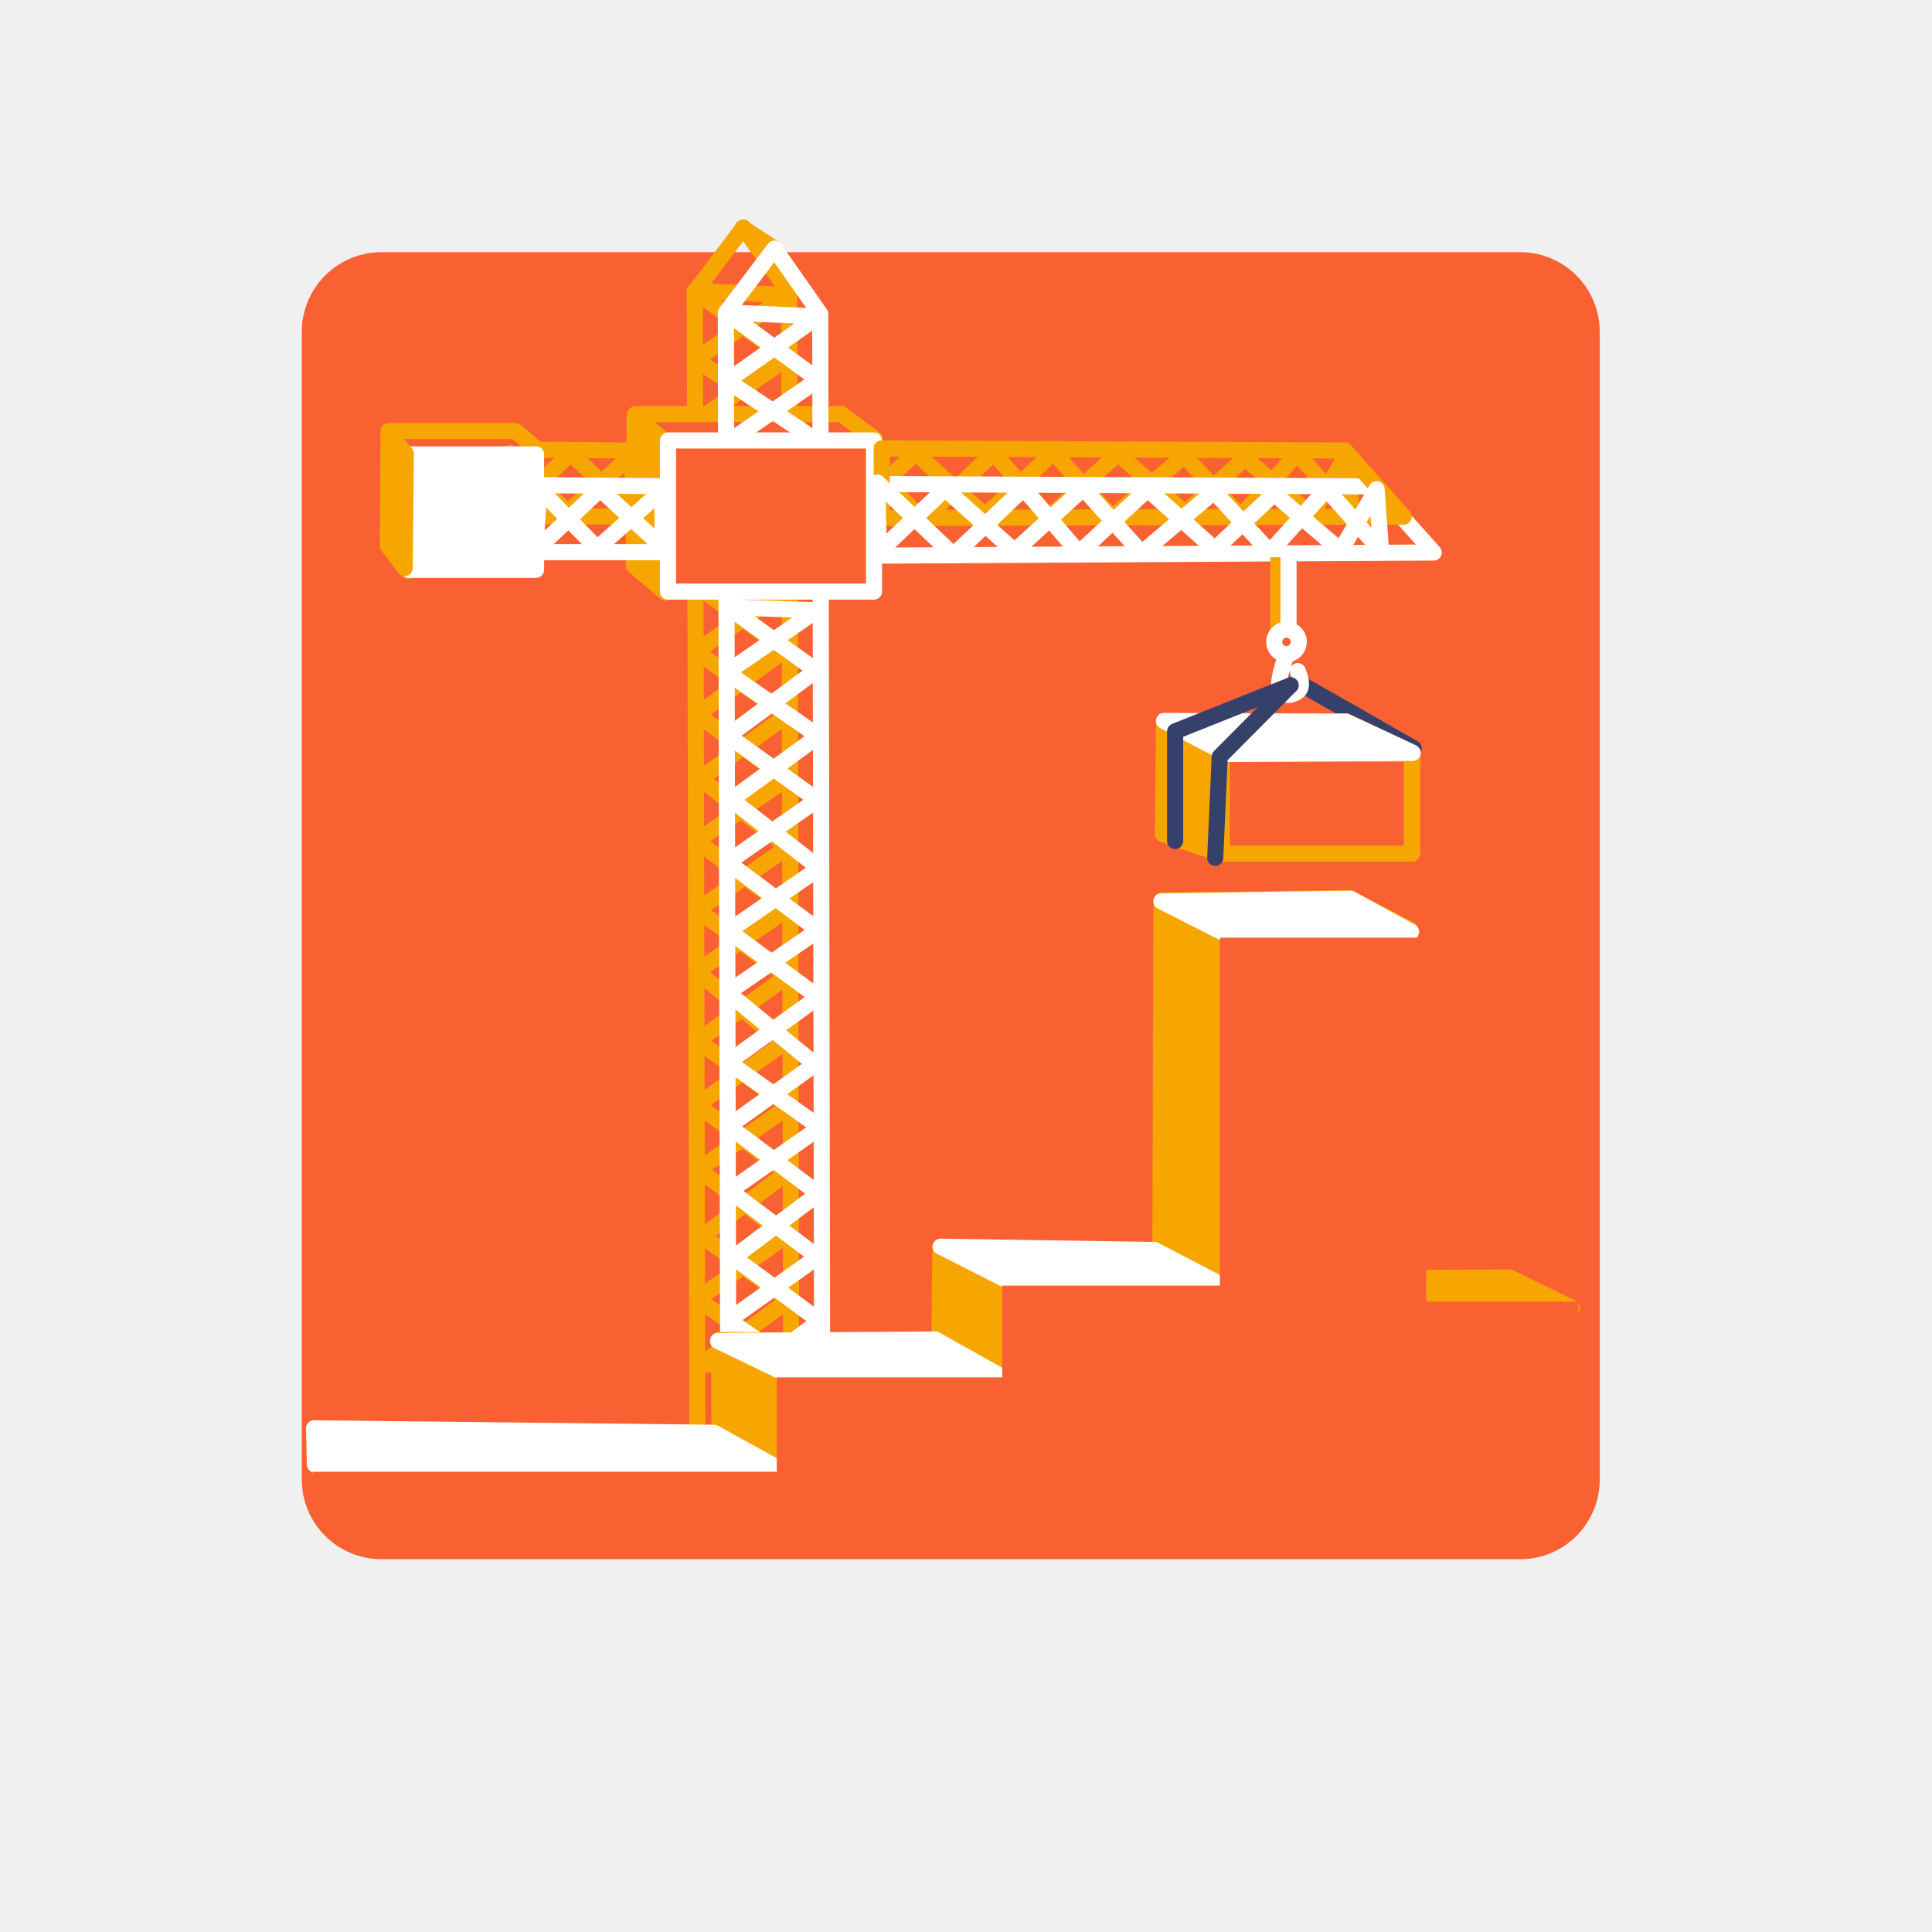
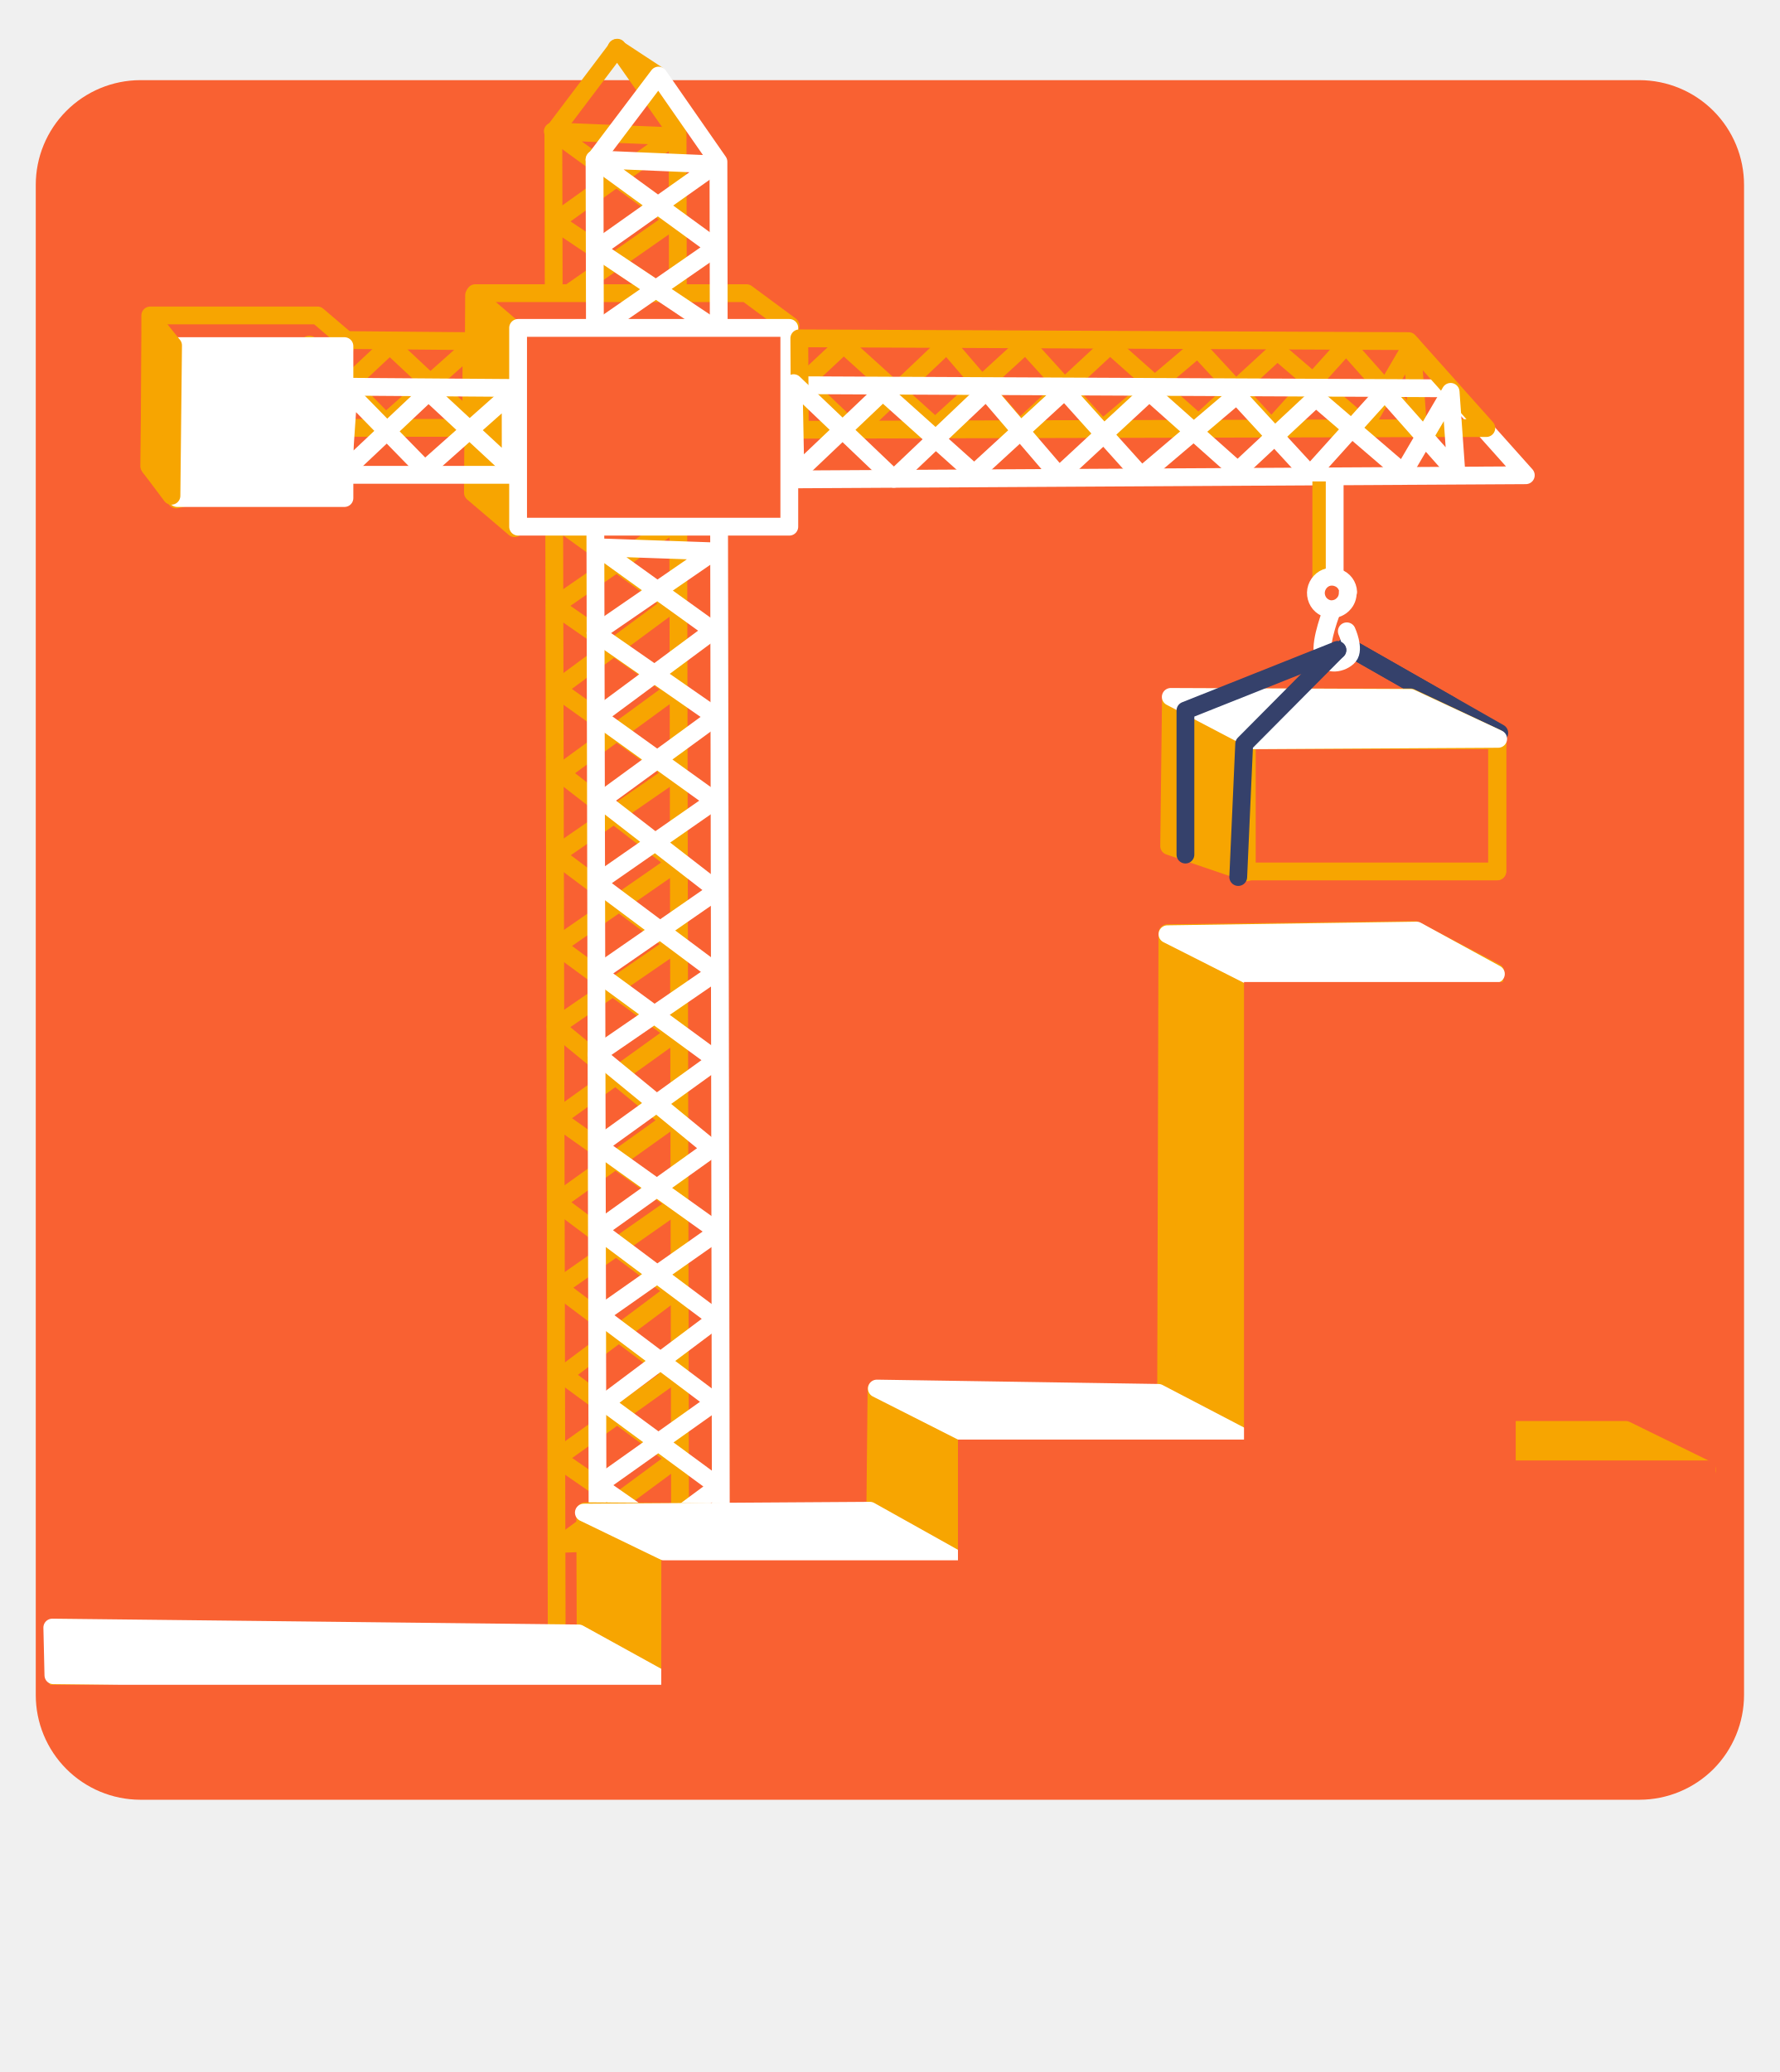
- <svg xmlns="http://www.w3.org/2000/svg" width="300" height="300" viewBox="0 0 300 300" fill="none">
-   <path fill-rule="evenodd" clip-rule="evenodd" d="M59.178 39.159H236.08C239.357 39.168 242.497 40.477 244.809 42.797C247.121 45.118 248.418 48.261 248.413 51.536V229.726C248.41 233.006 247.115 236.152 244.808 238.483C243.664 239.631 242.306 240.542 240.81 241.165C239.314 241.787 237.709 242.109 236.089 242.112H59.186C55.911 242.101 52.774 240.791 50.463 238.471C48.153 236.15 46.858 233.008 46.862 229.735V51.536C46.858 48.263 48.153 45.121 50.463 42.8C52.774 40.48 55.911 39.17 59.186 39.159H59.178Z" fill="#F96132" />
-   <path fill-rule="evenodd" clip-rule="evenodd" d="M115.334 35.371L120.096 38.497L115.334 35.371Z" fill="#F96132" />
-   <path d="M115.334 35.371L120.096 38.497" stroke="#F7A501" stroke-width="2.5" stroke-linecap="round" stroke-linejoin="round" />
-   <path d="M108.291 225.494L107.889 45.327L115.435 35.33L122.544 45.469L122.871 227.036L108.291 225.494Z" stroke="#F7A501" stroke-width="2.5" stroke-linecap="round" stroke-linejoin="round" />
-   <path d="M122.2 211.425L108.291 201.737L122.092 191.858L108.459 181.601L122.544 171.763L108.291 161.648L122.251 151.592L108.291 141.293L122.393 131.514L108.711 120.905L122.242 111.025L108.057 101.17L122.05 91.492L108.275 91.014L121.941 100.894L108.275 110.992L122.117 120.93L108.191 130.601L122.293 141.159L108.191 150.846L121.706 161.983L108.291 171.57L122.268 182.07L109.046 191.975L122.46 201.855L108.828 211.911L122.2 211.425Z" stroke="#F7A501" stroke-width="2.5" stroke-linecap="round" stroke-linejoin="round" />
-   <path d="M107.948 65.556L122.259 65.355L108.073 55.86L122.184 45.804L107.872 45.209L122.2 55.651L107.948 65.556Z" stroke="#F7A501" stroke-width="2.5" stroke-linecap="round" stroke-linejoin="round" />
-   <path fill-rule="evenodd" clip-rule="evenodd" d="M98.675 64.299H130.643L135.824 68.137L130.643 87.779H98.675V64.299Z" fill="#F96132" stroke="#F7A501" stroke-width="2.5" stroke-linecap="round" stroke-linejoin="round" />
-   <path d="M113.112 228.746L112.71 48.578L120.255 38.598L127.365 48.746L127.692 230.313L113.112 228.746Z" stroke="white" stroke-width="2.5" stroke-linecap="round" stroke-linejoin="round" />
-   <path d="M127.038 214.676L113.146 204.989L126.971 195.168L113.322 184.902L127.348 175.056L113.095 164.933L127.063 154.827L113.112 144.561L127.248 134.79L113.54 124.173L127.072 114.293L112.861 104.413L126.845 94.768L113.079 94.29L126.736 104.12L113.062 114.26L126.904 124.207L112.986 133.902L127.088 144.436L112.986 154.131L126.56 165.268L113.146 174.872L127.105 185.346L113.9 195.26L127.315 205.14L113.674 215.196L127.038 214.676Z" stroke="white" stroke-width="2.5" stroke-linecap="round" stroke-linejoin="round" />
-   <path d="M112.81 68.832L127.122 68.631L112.936 59.145L127.055 49.131L112.752 48.52L127.063 58.944L112.81 68.832Z" stroke="white" stroke-width="2.5" stroke-linecap="round" stroke-linejoin="round" />
-   <path fill-rule="evenodd" clip-rule="evenodd" d="M98.541 64.525L103.571 68.807L103.345 92.036L98.432 87.846L98.541 64.525Z" fill="#F7A501" stroke="#F7A501" stroke-width="2.5" stroke-linecap="round" stroke-linejoin="round" />
-   <path fill-rule="evenodd" clip-rule="evenodd" d="M103.73 68.397H135.715V91.86H103.73V68.397Z" fill="#F96132" stroke="white" stroke-width="2.5" stroke-linecap="round" stroke-linejoin="round" />
-   <path d="M201.496 105.939L213.762 112.919" stroke="#35416B" stroke-width="2.5" stroke-linecap="round" stroke-linejoin="round" />
-   <path d="M201.496 105.939L219.522 116.204" stroke="#35416B" stroke-width="2.5" stroke-linecap="round" stroke-linejoin="round" />
-   <path d="M98.826 69.972L78.52 69.788L78.218 80.195H98.885L98.826 69.972Z" stroke="#F7A501" stroke-width="2.5" stroke-linecap="round" stroke-linejoin="round" />
-   <path fill-rule="evenodd" clip-rule="evenodd" d="M60.327 66.93H80.054L83.492 69.863L80.054 84.871L63.404 88.659L60.31 84.871L60.327 66.93Z" fill="#F96132" stroke="#F7A501" stroke-width="2.5" stroke-linecap="round" stroke-linejoin="round" />
-   <path d="M137.317 74.866L143.42 80.673L154.32 70.316L162.896 80.321L173.569 70.408L184.007 79.684L193.305 71.129L203.626 79.978L209.201 70.425L209.897 79.978L201.429 70.425L192.618 80.204L183.923 70.768L172.672 80.321L163.609 70.265L152.936 80.036L142.179 70.349L137.317 74.866Z" stroke="#F7A501" stroke-width="2.5" stroke-linecap="round" stroke-linejoin="round" />
-   <path d="M98.231 70.584L88.111 79.584L79.14 70.366L78.486 79.911L88.614 70.416L98.231 79.383V70.584Z" stroke="#F7A501" stroke-width="2.5" stroke-linecap="round" stroke-linejoin="round" />
-   <path d="M136.009 75.159L213.469 75.528L222.632 85.793L136.126 86.279L136.009 75.159Z" stroke="white" stroke-width="2.5" stroke-linecap="round" stroke-linejoin="round" />
-   <path d="M136.906 69.629L208.807 69.955L217.971 80.221L136.948 80.422L136.906 69.629Z" stroke="#F7A501" stroke-width="2.5" stroke-linecap="round" stroke-linejoin="round" />
-   <path d="M136.235 74.925L148.065 86.212L158.964 75.846L167.541 85.86L178.197 75.98L188.635 85.274L197.858 76.659L208.17 85.508L213.754 75.955L214.441 85.508L205.982 75.955L197.178 85.726L188.526 76.332L177.275 85.877L168.22 75.821L157.547 85.592L146.757 75.922L136.453 85.718L136.235 74.925Z" stroke="white" stroke-width="2.5" stroke-linecap="round" stroke-linejoin="round" />
-   <path d="M103.454 75.494L83.139 75.335L82.829 85.743H103.513L103.454 75.494Z" stroke="white" stroke-width="2.5" stroke-linecap="round" stroke-linejoin="round" />
-   <path d="M102.85 76.148L92.722 85.148L83.76 75.93L83.106 85.483L93.2 75.964L102.901 84.964L102.85 76.148Z" stroke="white" stroke-width="2.5" stroke-linecap="round" stroke-linejoin="round" />
-   <path fill-rule="evenodd" clip-rule="evenodd" d="M63.513 70.55H83.24V88.483H63.513V70.55Z" fill="white" stroke="white" stroke-width="2.5" stroke-linecap="round" stroke-linejoin="round" />
-   <path fill-rule="evenodd" clip-rule="evenodd" d="M63.018 70.466L60.394 67.207L60.209 84.712L62.833 88.207L63.018 70.466Z" fill="#F7A501" stroke="#F7A501" stroke-width="2.5" stroke-linecap="round" stroke-linejoin="round" />
-   <path d="M198.503 86.522V98.045" stroke="#F7A501" stroke-width="2.5" stroke-linejoin="round" />
-   <path d="M200.079 86.095V97.626" stroke="white" stroke-width="2.5" stroke-linecap="round" stroke-linejoin="round" />
-   <path d="M201.672 99.561C201.653 99.191 201.525 98.835 201.305 98.536C201.084 98.238 200.78 98.012 200.431 97.885C200.081 97.752 199.699 97.725 199.333 97.81C198.969 97.895 198.638 98.087 198.386 98.363C198.128 98.636 197.955 98.978 197.89 99.347C197.824 99.716 197.868 100.097 198.017 100.441C198.162 100.785 198.408 101.077 198.721 101.279C199.031 101.487 199.396 101.598 199.769 101.598C200.026 101.589 200.279 101.532 200.515 101.43C200.749 101.328 200.96 101.18 201.136 100.994C201.314 100.809 201.454 100.59 201.546 100.349C201.638 100.112 201.681 99.858 201.672 99.603V99.561Z" stroke="white" stroke-width="2.5" stroke-linejoin="round" />
-   <path d="M199.786 101.648C199.786 101.648 198.319 105.318 198.688 106.869C199.057 108.419 201.018 107.992 201.739 107.145C202.46 106.299 201.513 104.212 201.513 104.212" stroke="white" stroke-width="2.5" stroke-linecap="round" stroke-linejoin="round" />
-   <path fill-rule="evenodd" clip-rule="evenodd" d="M184.527 114.042H212.815L219.312 117.528L212.815 128.899L190.748 132.385L184.51 128.899L184.527 114.042Z" fill="#F7A501" stroke="#F7A501" stroke-width="2.5" stroke-linecap="round" stroke-linejoin="round" />
-   <path fill-rule="evenodd" clip-rule="evenodd" d="M180.754 112.014H209.042L219.17 116.79L209.042 126.846L189.692 132.662L180.57 129.553L180.754 112.014Z" fill="#F7A501" stroke="#F7A501" stroke-width="2.5" stroke-linecap="round" stroke-linejoin="round" />
-   <path fill-rule="evenodd" clip-rule="evenodd" d="M111.645 208.056L145.868 208.324L146.019 193.651L180.184 194.313L180.343 139.844L209.536 139.458L219.044 144.427L209.419 198.427L234.454 198.377L244.07 203.087L234.429 219.109C233.724 230.69 224.099 230.916 223.865 230.899L49.855 228.302C48.681 228.302 49.017 221.765 49.017 221.765L111.729 222.98L111.645 208.056Z" fill="#F7A501" stroke="#F7A501" stroke-width="2.5" stroke-linecap="round" stroke-linejoin="round" />
-   <path fill-rule="evenodd" clip-rule="evenodd" d="M190.983 117.67H219.279V132.52H190.983V117.67Z" fill="#F96132" stroke="#F7A501" stroke-width="2.5" stroke-linecap="round" stroke-linejoin="round" />
-   <path fill-rule="evenodd" clip-rule="evenodd" d="M189.708 117.394H218.004V132.209H189.708V117.394Z" fill="#F96132" stroke="#F7A501" stroke-width="2.5" stroke-linecap="round" stroke-linejoin="round" />
-   <path fill-rule="evenodd" clip-rule="evenodd" d="M189.708 117.075H219.237V132.553H189.708V117.075Z" fill="#F96132" stroke="#F7A501" stroke-width="2.5" stroke-linecap="round" stroke-linejoin="round" />
-   <path fill-rule="evenodd" clip-rule="evenodd" d="M180.737 111.947L190.513 117.075L219.371 116.899L209.025 112.073L180.737 111.947Z" fill="white" stroke="white" stroke-width="2.5" stroke-linecap="round" stroke-linejoin="round" />
-   <path fill-rule="evenodd" clip-rule="evenodd" d="M146.061 193.584L156.525 198.88L189.893 199.634L179.279 194.095L146.061 193.584Z" fill="white" stroke="white" stroke-width="2.5" stroke-linecap="round" stroke-linejoin="round" />
-   <path fill-rule="evenodd" clip-rule="evenodd" d="M48.765 221.791L48.899 227.422L121.345 228.26L110.882 222.478L48.765 221.791Z" fill="white" stroke="white" stroke-width="2.5" stroke-linecap="round" stroke-linejoin="round" />
-   <path fill-rule="evenodd" clip-rule="evenodd" d="M111.486 208.223L122.276 213.436L155.384 213.679L145.24 207.997L111.486 208.223Z" fill="white" stroke="white" stroke-width="2.5" stroke-linecap="round" stroke-linejoin="round" />
-   <path fill-rule="evenodd" clip-rule="evenodd" d="M180.344 139.961L190.237 144.989L219.103 144.679L209.738 139.559L180.344 139.961Z" fill="white" stroke="white" stroke-width="2.5" stroke-linecap="round" stroke-linejoin="round" />
-   <path d="M200.398 106.416L182.473 113.564V130.584" stroke="#35416B" stroke-width="2.5" stroke-linecap="round" stroke-linejoin="round" />
-   <path d="M200.398 106.416L189.398 117.503L188.702 133.207" stroke="#35416B" stroke-width="2.5" stroke-linecap="round" stroke-linejoin="round" />
-   <path d="M120.616 228.536H48.514L51.029 238.592H243.861L247.214 234.461L248.053 211.76H245.093V202.123H221.475V145.601H189.415V199.634H155.627V213.88H120.616V228.536Z" fill="#F96132" />
+ <svg xmlns="http://www.w3.org/2000/svg" width="250" height="291" viewBox="0 0 250 291" fill="none">
+   <path fill-rule="evenodd" clip-rule="evenodd" d="M19.703 11.257H230.298C234.198 11.267 237.935 12.824 240.688 15.586C243.44 18.349 244.983 22.09 244.976 25.989V238.031C244.977 241.931 243.437 245.673 240.691 248.443C237.938 251.199 234.205 252.752 230.31 252.763H19.703C15.802 252.754 12.065 251.197 9.313 248.434C6.56 245.672 5.018 241.93 5.024 238.031V25.989C5.018 22.09 6.56 18.349 9.313 15.586C12.065 12.824 15.802 11.267 19.703 11.257V11.257Z" fill="#F96132" />
+   <path fill-rule="evenodd" clip-rule="evenodd" d="M86.595 6.747L92.262 10.472L86.595 6.747Z" fill="#F96132" />
+   <path d="M86.595 6.747L92.262 10.472" stroke="#F7A501" stroke-width="2.5" stroke-linecap="round" stroke-linejoin="round" />
+   <path d="M78.202 232.986L77.726 18.599L86.714 6.7L95.178 18.766L95.559 234.83L78.202 232.986Z" stroke="#F7A501" stroke-width="2.5" stroke-linecap="round" stroke-linejoin="round" />
+   <path d="M94.762 216.243L78.203 204.783L94.631 193.026L78.405 180.817L95.179 169.084L78.203 157.053L94.869 145.082L78.203 132.825L94.988 121.187L78.703 108.562L94.81 96.805L77.929 85.083L94.595 73.564L78.203 72.993L94.464 84.75L78.203 96.769L94.703 108.562L78.036 120.069L94.822 132.635L78.036 144.166L94.131 157.41L78.155 168.822L94.822 181.317L79.084 193.098L95.048 204.854L78.822 216.826L94.762 216.243Z" stroke="#F7A501" stroke-width="2.5" stroke-linecap="round" stroke-linejoin="round" />
+   <path d="M77.798 42.672L94.833 42.423L77.941 31.13L94.702 19.147L77.655 18.445L94.714 30.868L77.798 42.672Z" stroke="#F7A501" stroke-width="2.5" stroke-linecap="round" stroke-linejoin="round" />
+   <path fill-rule="evenodd" clip-rule="evenodd" d="M66.762 41.173H104.857L111.036 45.743L104.81 69.126H66.714L66.762 41.173Z" fill="#F96132" stroke="#F7A501" stroke-width="2.5" stroke-linecap="round" stroke-linejoin="round" />
+   <path d="M83.988 236.913L83.512 22.514L92.5 10.615L100.916 22.717L101.297 238.769L83.988 236.913Z" stroke="white" stroke-width="2.5" stroke-linecap="round" stroke-linejoin="round" />
+   <path d="M100.524 220.122L83.988 208.591L100.441 196.905L84.191 184.684L100.857 172.975L83.988 160.921L100.655 148.902L83.988 136.681L100.774 125.055L84.453 112.417L100.56 100.66L83.643 88.903L100.31 77.432L83.917 76.861L100.179 88.558L83.893 100.624L100.381 112.465L83.81 123.996L100.595 136.538L83.81 148.069L99.964 161.325L83.988 172.749L100.655 185.22L84.929 197.012L100.905 208.769L84.667 220.741L100.524 220.122Z" stroke="white" stroke-width="2.5" stroke-linecap="round" stroke-linejoin="round" />
+   <path d="M83.583 46.516L100.619 46.278L83.738 34.997L100.547 23.098L83.512 22.372L100.547 34.771L83.583 46.516Z" stroke="white" stroke-width="2.5" stroke-linecap="round" stroke-linejoin="round" />
+   <path fill-rule="evenodd" clip-rule="evenodd" d="M66.595 41.447L72.548 46.54L72.286 74.183L66.429 69.197L66.595 41.447Z" fill="#F7A501" stroke="#F7A501" stroke-width="2.5" stroke-linecap="round" stroke-linejoin="round" />
+   <path fill-rule="evenodd" clip-rule="evenodd" d="M72.774 46.052H110.869V73.969H72.774V46.052Z" fill="#F96132" stroke="white" stroke-width="2.5" stroke-linecap="round" stroke-linejoin="round" />
+   <path d="M189.167 90.724L203.762 99.054" stroke="#35416B" stroke-width="2.5" stroke-linecap="round" stroke-linejoin="round" />
+   <path d="M189.167 90.724L210.595 102.933" stroke="#35416B" stroke-width="2.5" stroke-linecap="round" stroke-linejoin="round" />
+   <path d="M66.941 47.92L42.762 47.706L42.405 60.094H67.012L66.941 47.92Z" stroke="#F7A501" stroke-width="2.5" stroke-linecap="round" stroke-linejoin="round" />
+   <path fill-rule="evenodd" clip-rule="evenodd" d="M21.107 44.303H44.595L48.679 47.789L44.595 65.639L24.762 70.149L21.084 65.639L21.107 44.303Z" fill="#F96132" stroke="#F7A501" stroke-width="2.5" stroke-linecap="round" stroke-linejoin="round" />
+   <path d="M112.762 53.751L120.024 60.653L133 48.337L143.214 60.237L155.916 48.444L168.345 59.475L179.416 49.301L191.702 59.832L198.333 48.456L199.167 59.832L189.083 48.456L178.595 60.094L168.25 48.896L154.845 60.261L144.059 48.361L131.357 59.987L118.512 48.373L112.762 53.751Z" stroke="#F7A501" stroke-width="2.5" stroke-linecap="round" stroke-linejoin="round" />
+   <path d="M66.226 48.646L54.179 59.356L43.464 48.396L42.69 59.749L54.75 48.456L66.19 59.166L66.226 48.646Z" stroke="#F7A501" stroke-width="2.5" stroke-linecap="round" stroke-linejoin="round" />
+   <path d="M111.202 54.096L203.416 54.537L214.321 66.746L111.345 67.329L111.202 54.096Z" stroke="white" stroke-width="2.5" stroke-linecap="round" stroke-linejoin="round" />
+   <path d="M112.274 47.516L197.869 47.908L208.774 60.118L112.345 60.356L112.274 47.516Z" stroke="#F7A501" stroke-width="2.5" stroke-linecap="round" stroke-linejoin="round" />
+   <path d="M111.476 53.811L125.559 67.246L138.536 54.917L148.738 66.817L161.428 55.06L173.857 66.115L184.833 55.869L197.107 66.401L203.762 55.036L204.571 66.401L194.5 55.036L184.024 66.662L173.726 55.477L160.333 66.841L149.547 54.846L136.845 66.508L124 55.001L111.726 66.662L111.476 53.811Z" stroke="white" stroke-width="2.5" stroke-linecap="round" stroke-linejoin="round" />
+   <path d="M72.452 54.489L48.274 54.31L47.905 66.686H72.524L72.452 54.489Z" stroke="white" stroke-width="2.5" stroke-linecap="round" stroke-linejoin="round" />
+   <path d="M71.726 55.275L59.667 65.984L48.953 55.013L48.179 66.377L60.191 55.048L71.738 65.758L71.726 55.275Z" stroke="white" stroke-width="2.5" stroke-linecap="round" stroke-linejoin="round" />
+   <path fill-rule="evenodd" clip-rule="evenodd" d="M24.893 48.611H48.381V69.947H24.893V48.611Z" fill="white" stroke="white" stroke-width="2.5" stroke-linecap="round" stroke-linejoin="round" />
+   <path fill-rule="evenodd" clip-rule="evenodd" d="M24.31 48.515L21.179 44.636L20.964 65.461L24.083 69.626L24.31 48.515Z" fill="#F7A501" stroke="#F7A501" stroke-width="2.5" stroke-linecap="round" stroke-linejoin="round" />
+   <path d="M185.595 67.615V81.323" stroke="#F7A501" stroke-width="2.5" stroke-linejoin="round" />
+   <path d="M187.476 67.103V80.835" stroke="white" stroke-width="2.5" stroke-linecap="round" stroke-linejoin="round" />
+   <path d="M189.369 83.132C189.351 82.691 189.2 82.266 188.937 81.911C188.673 81.557 188.31 81.29 187.893 81.145C187.476 80.983 187.019 80.95 186.583 81.049C186.153 81.15 185.763 81.378 185.464 81.704C185.157 82.036 184.95 82.449 184.869 82.894C184.794 83.332 184.848 83.783 185.024 84.191C185.194 84.6 185.485 84.949 185.857 85.191C186.21 85.428 186.623 85.56 187.048 85.571C187.355 85.558 187.657 85.489 187.94 85.369C188.219 85.246 188.47 85.068 188.678 84.845C188.894 84.629 189.06 84.37 189.167 84.084C189.273 83.799 189.322 83.495 189.309 83.191L189.369 83.132Z" stroke="white" stroke-width="2.5" stroke-linejoin="round" />
+   <path d="M187.131 85.619C187.131 85.619 185.381 89.986 185.822 91.831C186.262 93.675 188.595 93.163 189.453 92.152C190.31 91.14 189.179 88.665 189.179 88.665" stroke="white" stroke-width="2.5" stroke-linecap="round" stroke-linejoin="round" />
+   <path fill-rule="evenodd" clip-rule="evenodd" d="M168.964 100.363H202.643L210.369 104.516L202.643 118.046L176.369 122.187L168.94 118.046L168.964 100.363Z" fill="#F7A501" stroke="#F7A501" stroke-width="2.5" stroke-linecap="round" stroke-linejoin="round" />
+   <path fill-rule="evenodd" clip-rule="evenodd" d="M164.476 97.947H198.143L210.178 103.635L198.119 115.606L175.083 122.52L164.226 118.819L164.476 97.947Z" fill="#F7A501" stroke="#F7A501" stroke-width="2.5" stroke-linecap="round" stroke-linejoin="round" />
+   <path fill-rule="evenodd" clip-rule="evenodd" d="M82.203 212.244L122.941 212.554L123.119 195.097L163.798 195.882L163.976 131.064L198.738 130.612L210.06 136.562L198.595 200.82H228.357L239.798 206.425L228.322 225.465C227.488 239.245 216.024 239.518 215.75 239.495L8.607 236.401C7.203 236.401 7.607 228.618 7.607 228.618L82.262 230.07L82.203 212.244Z" fill="#F7A501" stroke="#F7A501" stroke-width="2.5" stroke-linecap="round" stroke-linejoin="round" />
+   <path fill-rule="evenodd" clip-rule="evenodd" d="M176.643 104.682H210.334V122.353H176.643V104.682Z" fill="#F96132" stroke="#F7A501" stroke-width="2.5" stroke-linecap="round" stroke-linejoin="round" />
+   <path fill-rule="evenodd" clip-rule="evenodd" d="M175.131 104.349H208.821V121.985H175.131V104.349Z" fill="#F96132" stroke="#F7A501" stroke-width="2.5" stroke-linecap="round" stroke-linejoin="round" />
+   <path fill-rule="evenodd" clip-rule="evenodd" d="M175.131 103.968H210.286V122.389H175.131V103.968Z" fill="#F96132" stroke="#F7A501" stroke-width="2.5" stroke-linecap="round" stroke-linejoin="round" />
+   <path fill-rule="evenodd" clip-rule="evenodd" d="M164.453 97.876L176.084 103.968L210.441 103.766L198.131 98.018L164.453 97.876Z" fill="white" stroke="white" stroke-width="2.5" stroke-linecap="round" stroke-linejoin="round" />
+   <path fill-rule="evenodd" clip-rule="evenodd" d="M123.167 195.013L135.631 201.32L175.345 202.213L162.714 195.62L123.167 195.013Z" fill="white" stroke="white" stroke-width="2.5" stroke-linecap="round" stroke-linejoin="round" />
+   <path fill-rule="evenodd" clip-rule="evenodd" d="M7.345 228.583L7.5 235.282L93.75 236.282L81.286 229.404L7.345 228.583Z" fill="white" stroke="white" stroke-width="2.5" stroke-linecap="round" stroke-linejoin="round" />
+   <path fill-rule="evenodd" clip-rule="evenodd" d="M82.012 212.435L94.857 218.646L134.274 218.932L122.19 212.173L82.012 212.435Z" fill="white" stroke="white" stroke-width="2.5" stroke-linecap="round" stroke-linejoin="round" />
+   <path fill-rule="evenodd" clip-rule="evenodd" d="M163.988 131.207L175.762 137.157L210.119 136.788L198.976 130.695L163.988 131.207Z" fill="white" stroke="white" stroke-width="2.5" stroke-linecap="round" stroke-linejoin="round" />
+   <path d="M187.857 91.295L166.512 99.791V120.021" stroke="#35416B" stroke-width="2.5" stroke-linecap="round" stroke-linejoin="round" />
+   <path d="M187.857 91.295L174.762 104.48L173.929 123.174" stroke="#35416B" stroke-width="2.5" stroke-linecap="round" stroke-linejoin="round" />
+   <path d="M92.881 236.615H7.048L10.036 248.515H239.595L243.595 243.6L244.584 216.588H241.012V205.116H212.905V137.918H174.738V202.177H134.56V219.134H92.893L92.881 236.615Z" fill="#F96132" />
</svg>
